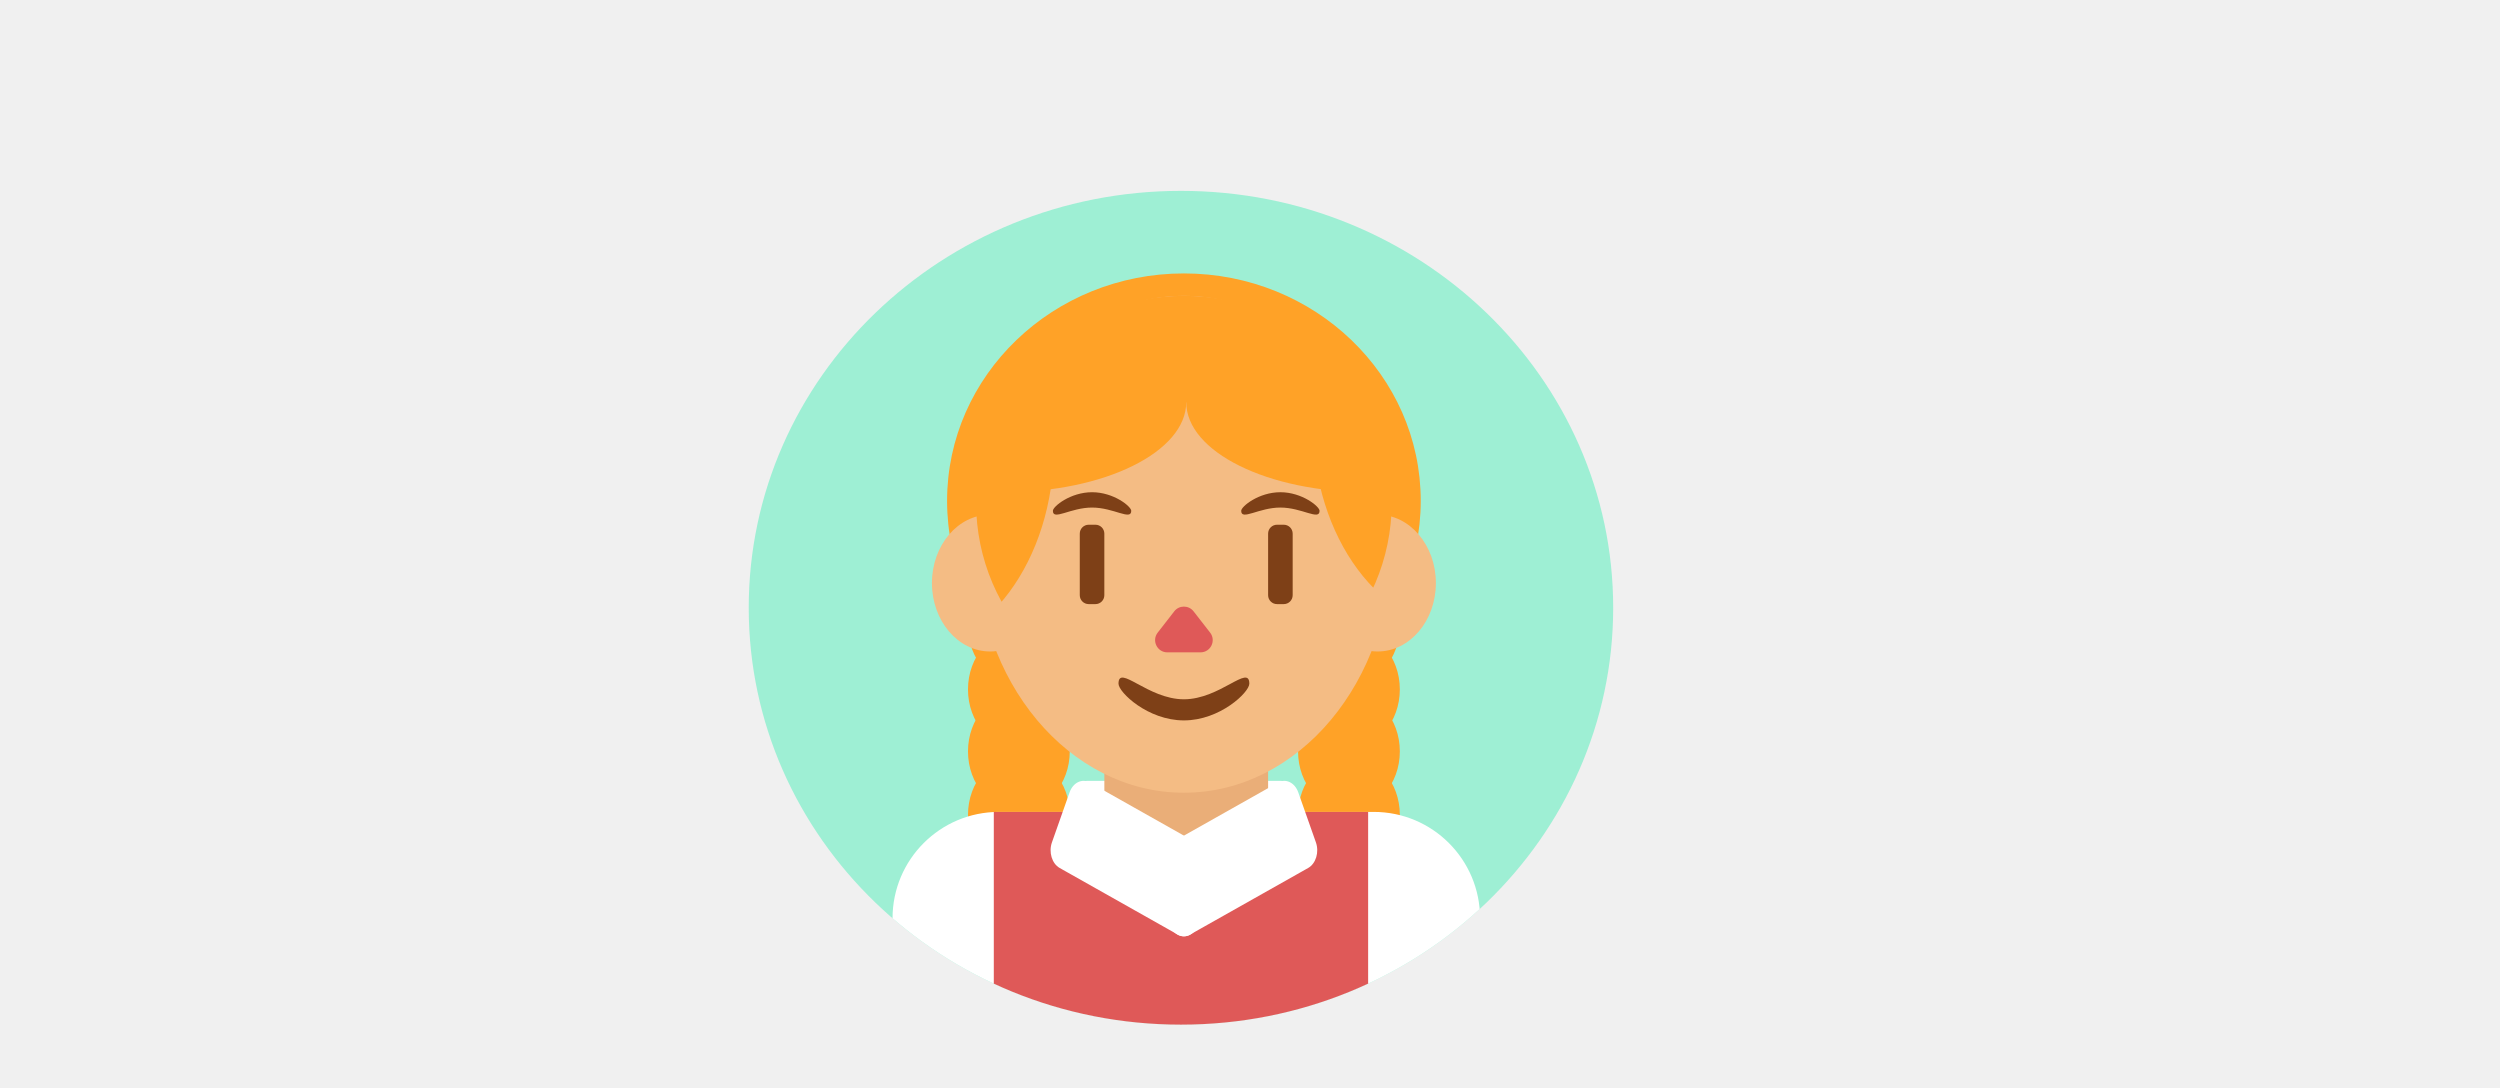
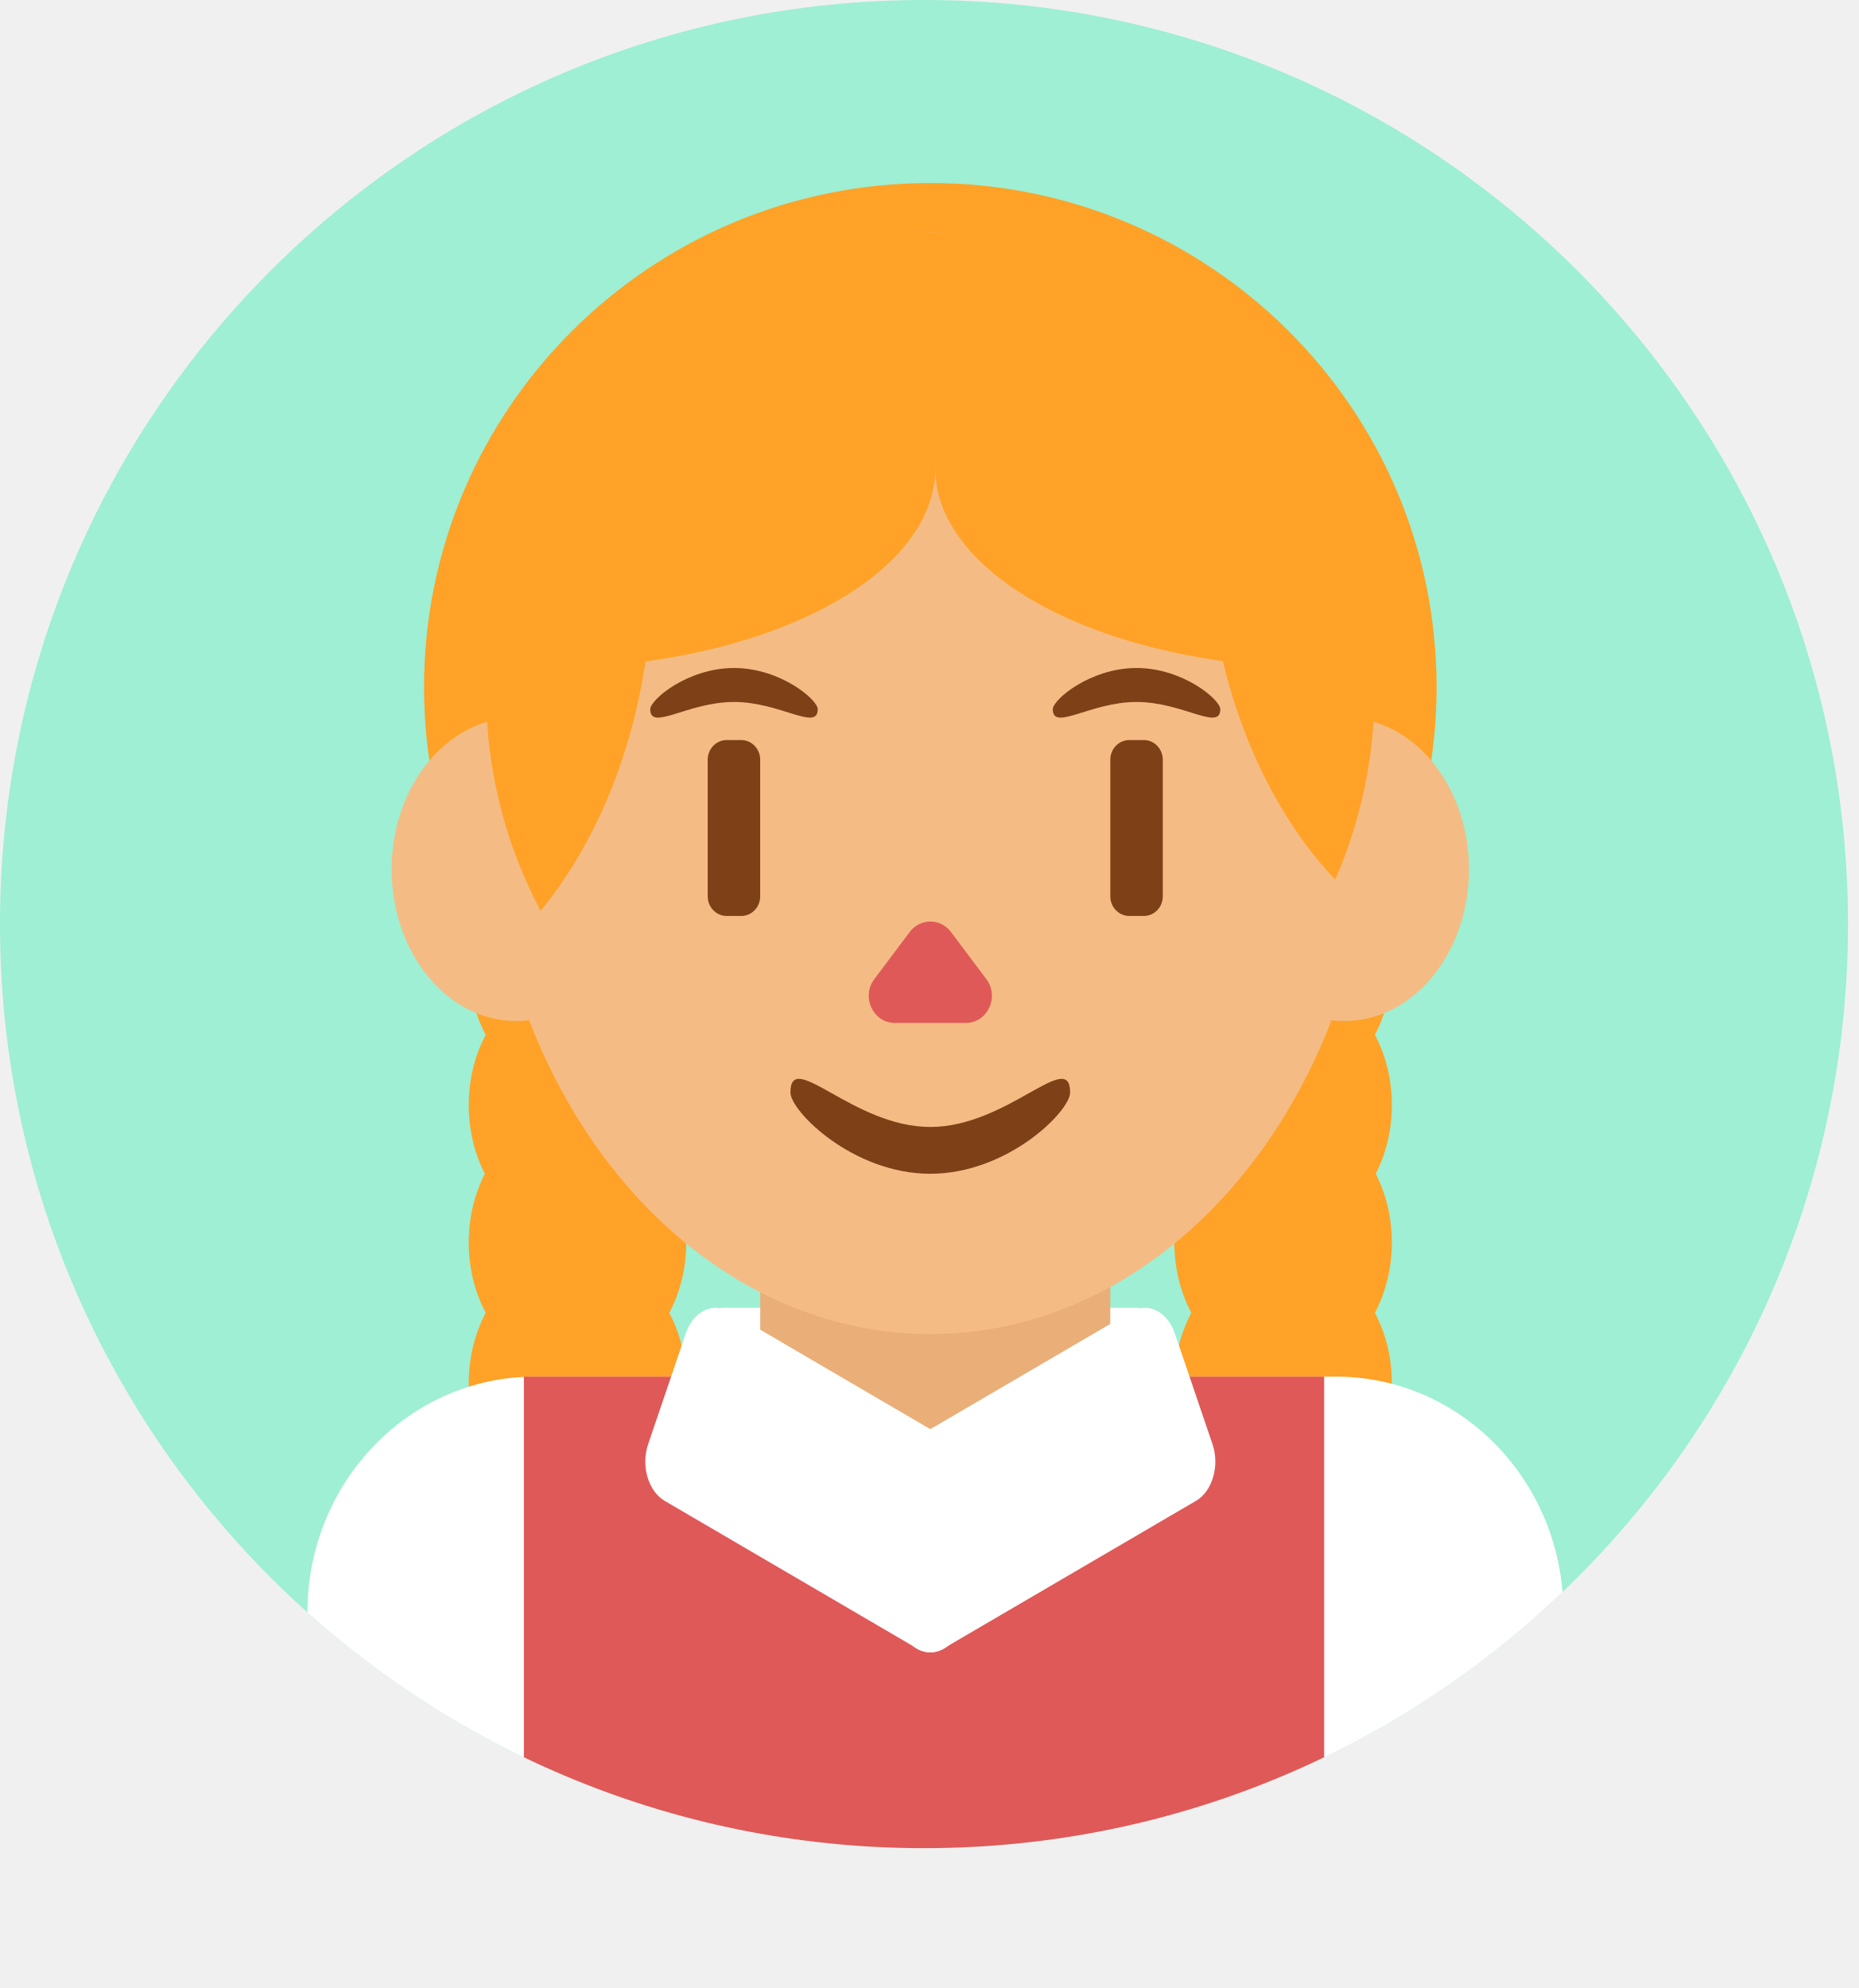
- <svg xmlns="http://www.w3.org/2000/svg" viewBox="0 0 1295.96 563.85">
+ <svg xmlns="http://www.w3.org/2000/svg" id="_Слой_1" data-name="Слой 1" viewBox="0 0 502.85 537.83">
  <defs>
    <style>
-       .cls-1 {
-         fill: #fff;
-       }
+ 			.cls-1 {
+ 			fill: #fff;
+ 			}

-       .cls-2 {
-         clip-path: url(#clippath-2);
-       }
+ 			.cls-2 {
+ 			fill: #df5958;
+ 			}

-       .cls-3 {
-         fill: #df5958;
-       }
+ 			.cls-3 {
+ 			clip-path: url(#clippath-1);
+ 			}

-       .cls-4 {
-         fill: #eaae78;
-       }
+ 			.cls-4 {
+ 			fill: #eaae78;
+ 			}

-       .cls-5 {
-         fill: #9eefd4;
-       }
+ 			.cls-5 {
+ 			fill: #9eefd4;
+ 			}

-       .cls-6 {
-         fill: #7e4017;
-       }
+ 			.cls-6 {
+ 			fill: #7e4017;
+ 			}

-       .cls-7 {
-         clip-path: url(#clippath);
-       }
+ 			.cls-7 {
+ 			clip-path: url(#clippath);
+ 			}

-       .cls-8 {
-         fill: #ffa227;
-       }
+ 			.cls-8 {
+ 			fill: #ffa227;
+ 			}

-       .cls-9 {
-         fill: none;
-       }
+ 			.cls-9 {
+ 			fill: none;
+ 			}

-       .cls-10 {
-         fill: #f4bc84;
-       }
-     </style>
+ 			.cls-10 {
+ 			fill: #f4bc84;
+ 			}
+ 		</style>
    <clipPath id="clippath">
-       <ellipse class="cls-9" cx="612.19" cy="315.05" rx="224.06" ry="216.11" />
+       <circle class="cls-9" cx="250" cy="250" r="250" />
    </clipPath>
-     <clipPath id="clippath-2">
-       <ellipse class="cls-9" cx="613.72" cy="260.48" rx="107.73" ry="107.12" />
+     <clipPath id="clippath-1">
+       <ellipse class="cls-9" cx="251.71" cy="186.87" rx="120.2" ry="123.92" />
    </clipPath>
  </defs>
-   <g id="_Слой_31" data-name="Слой 31">
-     <ellipse class="cls-5" cx="612.19" cy="315.05" rx="224.06" ry="216.11" />
+   <g id="_Слой_31" data-name=" Слой 31">
+     <circle class="cls-5" cx="250" cy="250" r="250" />
  </g>
-   <g id="_Слой_33" data-name="Слой 33">
-     <ellipse class="cls-8" cx="528.17" cy="324.49" rx="26.38" ry="30.64" />
-     <ellipse class="cls-8" cx="528.17" cy="357.38" rx="26.38" ry="30.64" />
-     <ellipse class="cls-8" cx="528.17" cy="389.51" rx="26.38" ry="30.64" />
-     <ellipse class="cls-8" cx="528.17" cy="422.41" rx="26.38" ry="30.64" />
-     <ellipse class="cls-8" cx="699.27" cy="324.49" rx="26.38" ry="30.64" />
-     <ellipse class="cls-8" cx="699.27" cy="357.38" rx="26.38" ry="30.64" />
-     <ellipse class="cls-8" cx="699.27" cy="389.51" rx="26.38" ry="30.64" />
-     <ellipse class="cls-8" cx="699.27" cy="422.41" rx="26.38" ry="30.64" />
+   <g id="_Слой_33" data-name=" Слой 33">
+     <ellipse class="cls-8" cx="156.25" cy="260.92" rx="29.43" ry="35.44" />
+     <ellipse class="cls-8" cx="156.25" cy="298.97" rx="29.43" ry="35.44" />
+     <ellipse class="cls-8" cx="156.25" cy="336.14" rx="29.43" ry="35.44" />
+     <ellipse class="cls-8" cx="156.25" cy="374.2" rx="29.43" ry="35.44" />
+     <ellipse class="cls-8" cx="347.16" cy="260.92" rx="29.43" ry="35.44" />
+     <ellipse class="cls-8" cx="347.16" cy="298.97" rx="29.43" ry="35.44" />
+     <ellipse class="cls-8" cx="347.16" cy="336.14" rx="29.43" ry="35.44" />
+     <ellipse class="cls-8" cx="347.16" cy="374.2" rx="29.43" ry="35.44" />
  </g>
-   <g id="_Слой_29" data-name="Слой 29">
-     <rect class="cls-1" x="554.56" y="404.78" width="118.32" height="70.83" rx="9.28" ry="9.28" />
+   <g id="_Слой_29" data-name=" Слой 29">
+     <path class="cls-1" d="m196.05,353.8h111.31c5.72,0,10.35,4.81,10.35,10.74v60.47c0,5.93-4.64,10.74-10.35,10.74h-111.31c-5.72,0-10.35-4.81-10.35-10.74v-60.47c0-5.93,4.64-10.74,10.35-10.74Z" />
  </g>
-   <g id="_6" data-name="6">
+   <g id="_6" data-name=" 6">
    <g class="cls-7">
-       <rect class="cls-1" x="462.68" y="420.88" width="304.56" height="110.27" rx="55.13" ry="55.13" />
-       <rect class="cls-3" x="515.17" y="420.88" width="194.05" height="142.98" />
+       <g>
+         <path class="cls-1" d="m144.69,372.43h216.79c33.97,0,61.51,28.55,61.51,63.78h0c0,35.23-27.54,63.79-61.51,63.79h-216.79c-33.97,0-61.51-28.55-61.51-63.78h0c0-35.23,27.54-63.79,61.51-63.79Z" />
+         <rect class="cls-2" x="141.75" y="372.43" width="216.52" height="165.4" />
+       </g>
    </g>
  </g>
-   <g id="_Слой_19" data-name="Слой 19">
-     <rect class="cls-4" x="572.48" y="315.05" width="84.89" height="150.9" rx="42.45" ry="42.45" />
+   <g id="_Слой_19" data-name=" Слой 19">
+     <path class="cls-4" d="m253.05,250h0c26.16,0,47.36,21.99,47.36,49.11v76.35c0,27.12-21.2,49.11-47.36,49.11h0c-26.16,0-47.36-21.99-47.36-49.11v-76.35c0-27.12,21.2-49.11,47.36-49.11Z" />
  </g>
-   <g id="_Слой_30" data-name="Слой 30">
-     <path class="cls-1" d="m610.58,484.5l-61.26-34.55c-4.01-2.26-5.8-8.2-4.02-13.26l9.15-25.95c1.79-5.07,6.48-7.34,10.49-5.08l61.26,34.55c4.01,2.26,5.8,8.2,4.02,13.26l-9.15,25.95c-1.79,5.07-6.48,7.34-10.49,5.08Z" />
-     <path class="cls-1" d="m616.87,484.5l61.26-34.55c4.01-2.26,5.8-8.2,4.02-13.26l-9.15-25.95c-1.79-5.07-6.48-7.34-10.49-5.08l-61.26,34.55c-4.01,2.26-5.8,8.2-4.02,13.26l9.15,25.95c1.79,5.07,6.48,7.34,10.49,5.08Z" />
+   <g id="_Слой_30" data-name=" Слой 30">
+     <path class="cls-1" d="m248.2,446.02l-68.35-39.97c-4.47-2.61-6.47-9.49-4.49-15.34l10.21-30.02c2-5.87,7.23-8.49,11.7-5.88l68.35,39.97c4.47,2.61,6.47,9.49,4.49,15.34l-10.21,30.02c-2,5.87-7.23,8.49-11.7,5.88Z" />
+     <path class="cls-1" d="m255.22,446.02l68.35-39.97c4.47-2.61,6.47-9.49,4.49-15.34l-10.21-30.02c-2-5.87-7.23-8.49-11.7-5.88l-68.35,39.97c-4.47,2.61-6.47,9.49-4.49,15.34l10.21,30.02c2,5.87,7.23,8.49,11.7,5.88Z" />
  </g>
-   <g id="_Слой_32" data-name="Слой 32">
-     <ellipse class="cls-8" cx="613.72" cy="259.65" rx="122.77" ry="117.91" />
+   <g id="_Слой_32" data-name=" Слой 32">
+     <ellipse class="cls-8" cx="251.71" cy="185.91" rx="136.98" ry="136.4" />
  </g>
-   <g id="_6-2" data-name="6">
+   <g id="_6-2" data-name=" 6-2">
    <g>
-       <ellipse class="cls-10" cx="513.27" cy="302.25" rx="30.17" ry="35.47" />
-       <ellipse class="cls-10" cx="714.17" cy="302.25" rx="30.17" ry="35.47" />
+       <ellipse class="cls-10" cx="139.63" cy="235.19" rx="33.66" ry="41.03" />
+       <ellipse class="cls-10" cx="363.79" cy="235.19" rx="33.66" ry="41.03" />
    </g>
  </g>
-   <g id="_Слой_27" data-name="Слой 27">
-     <ellipse class="cls-10" cx="613.72" cy="282.15" rx="107.73" ry="128.78" />
+   <g id="_Слой_27" data-name=" Слой 27">
+     <ellipse class="cls-10" cx="251.71" cy="211.94" rx="120.2" ry="148.98" />
  </g>
-   <g id="_Слой_22" data-name="Слой 22">
-     <g class="cls-2">
-       <ellipse class="cls-8" cx="520.51" cy="208.46" rx="94.41" ry="46.7" />
-       <ellipse class="cls-8" cx="759.7" cy="219.81" rx="79.1" ry="106.51" />
-       <ellipse class="cls-8" cx="467.24" cy="231.66" rx="79.1" ry="106.51" />
-       <ellipse class="cls-8" cx="709.33" cy="208.46" rx="94.41" ry="46.7" />
-       <ellipse class="cls-8" cx="607.68" cy="162.02" rx="94.41" ry="46.7" />
+   <g id="_Слой_22" data-name=" Слой 22">
+     <g class="cls-3">
+       <g>
+         <ellipse class="cls-8" cx="147.71" cy="126.69" rx="105.34" ry="54.02" />
+         <ellipse class="cls-8" cx="414.59" cy="139.82" rx="88.26" ry="123.21" />
+         <ellipse class="cls-8" cx="88.27" cy="153.53" rx="88.26" ry="123.21" />
+         <ellipse class="cls-8" cx="358.39" cy="126.69" rx="105.34" ry="54.02" />
+         <ellipse class="cls-8" cx="244.97" cy="72.97" rx="105.34" ry="54.02" />
+       </g>
    </g>
  </g>
-   <g id="_Слой_23" data-name="Слой 23">
-     <path class="cls-3" d="m608.72,316.9l-8.59,11.04c-3.24,4.16-.27,10.23,5,10.23h17.18c5.28,0,8.24-6.07,5-10.23l-8.59-11.04c-2.54-3.26-7.47-3.26-10.01,0Z" />
-     <rect class="cls-6" x="657.37" y="272.01" width="12.73" height="41.15" rx="4.61" ry="4.61" />
-     <rect class="cls-6" x="559.74" y="272.01" width="12.73" height="41.15" rx="4.61" ry="4.61" />
-     <path class="cls-6" d="m586.42,264.8c0-2.24-9.09-9.64-20.31-9.64s-20.31,7.4-20.31,9.64c0,5.26,9.09-1.69,20.31-1.69s20.31,6.95,20.31,1.69Z" />
-     <path class="cls-6" d="m684.04,264.8c0-2.24-9.09-9.64-20.31-9.64s-20.31,7.4-20.31,9.64c0,5.26,9.09-1.69,20.31-1.69s20.31,6.95,20.31,1.69Z" />
+   <g id="_Слой_23" data-name=" Слой 23">
+     <path class="cls-2" d="m246.13,252.14l-9.58,12.77c-3.62,4.81-.3,11.83,5.58,11.83h19.17c5.89,0,9.19-7.02,5.58-11.83l-9.58-12.77c-2.83-3.77-8.33-3.77-11.17,0h.01Z" />
+     <path class="cls-6" d="m305.55,200.21h3.92c2.84,0,5.14,2.39,5.14,5.33v36.94c0,2.95-2.3,5.33-5.14,5.33h-3.92c-2.84,0-5.14-2.39-5.14-5.33v-36.94c0-2.95,2.3-5.33,5.14-5.33Z" />
+     <path class="cls-6" d="m196.62,200.21h3.92c2.84,0,5.14,2.39,5.14,5.33v36.94c0,2.95-2.3,5.33-5.14,5.33h-3.92c-2.84,0-5.14-2.39-5.14-5.33v-36.94c0-2.95,2.3-5.33,5.14-5.33Z" />
+     <path class="cls-6" d="m221.25,191.87c0-2.59-10.14-11.15-22.66-11.15s-22.66,8.56-22.66,11.15c0,6.08,10.14-1.96,22.66-1.96s22.66,8.04,22.66,1.96Z" />
+     <path class="cls-6" d="m330.17,191.87c0-2.59-10.14-11.15-22.66-11.15s-22.66,8.56-22.66,11.15c0,6.08,10.14-1.96,22.66-1.96s22.66,8.04,22.66,1.96Z" />
  </g>
-   <g id="_6-3" data-name="6">
-     <path class="cls-6" d="m647.63,354.42c0,4.43-15.18,19.03-33.91,19.03s-33.91-14.61-33.91-19.03c0-10.39,15.18,8.08,33.91,8.08s33.91-18.47,33.91-8.08Z" />
+   <g id="_6-3" data-name=" 6-3">
+     <path class="cls-6" d="m289.54,295.54c0,5.12-16.94,22.01-37.84,22.01s-37.84-16.9-37.84-22.01c0-12.02,16.94,9.35,37.84,9.35s37.84-21.37,37.84-9.35Z" />
  </g>
</svg>
